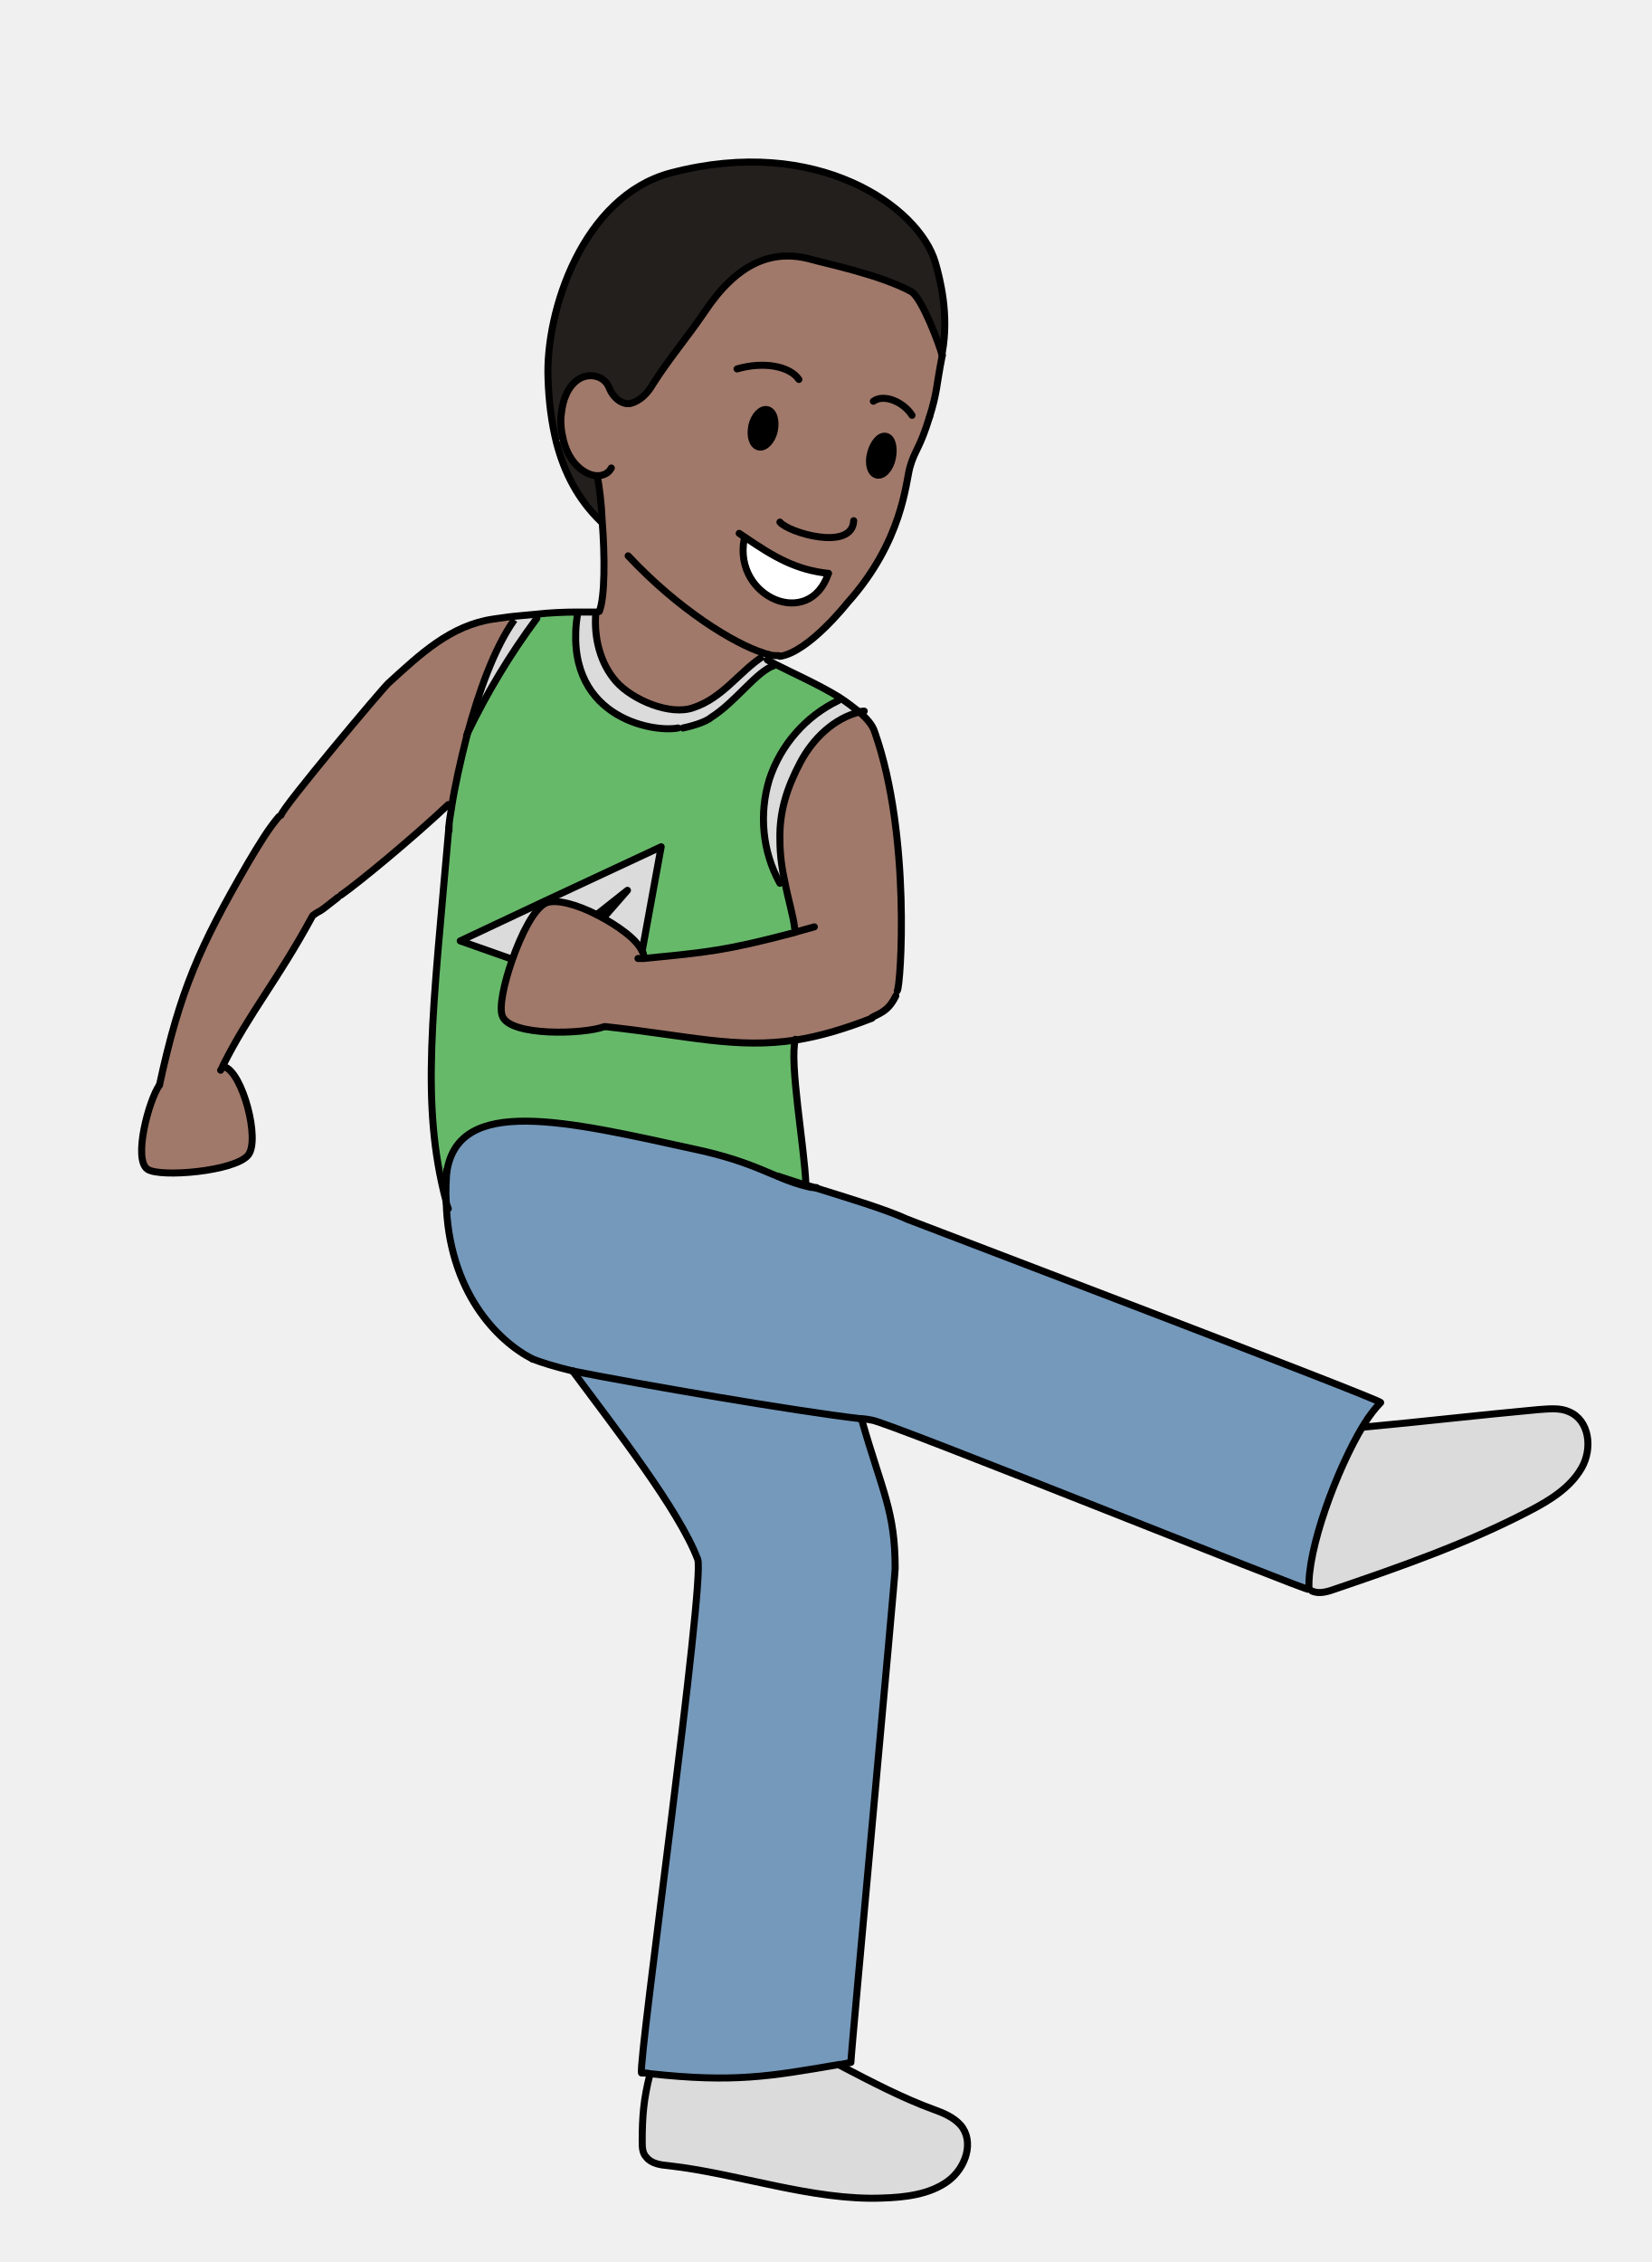
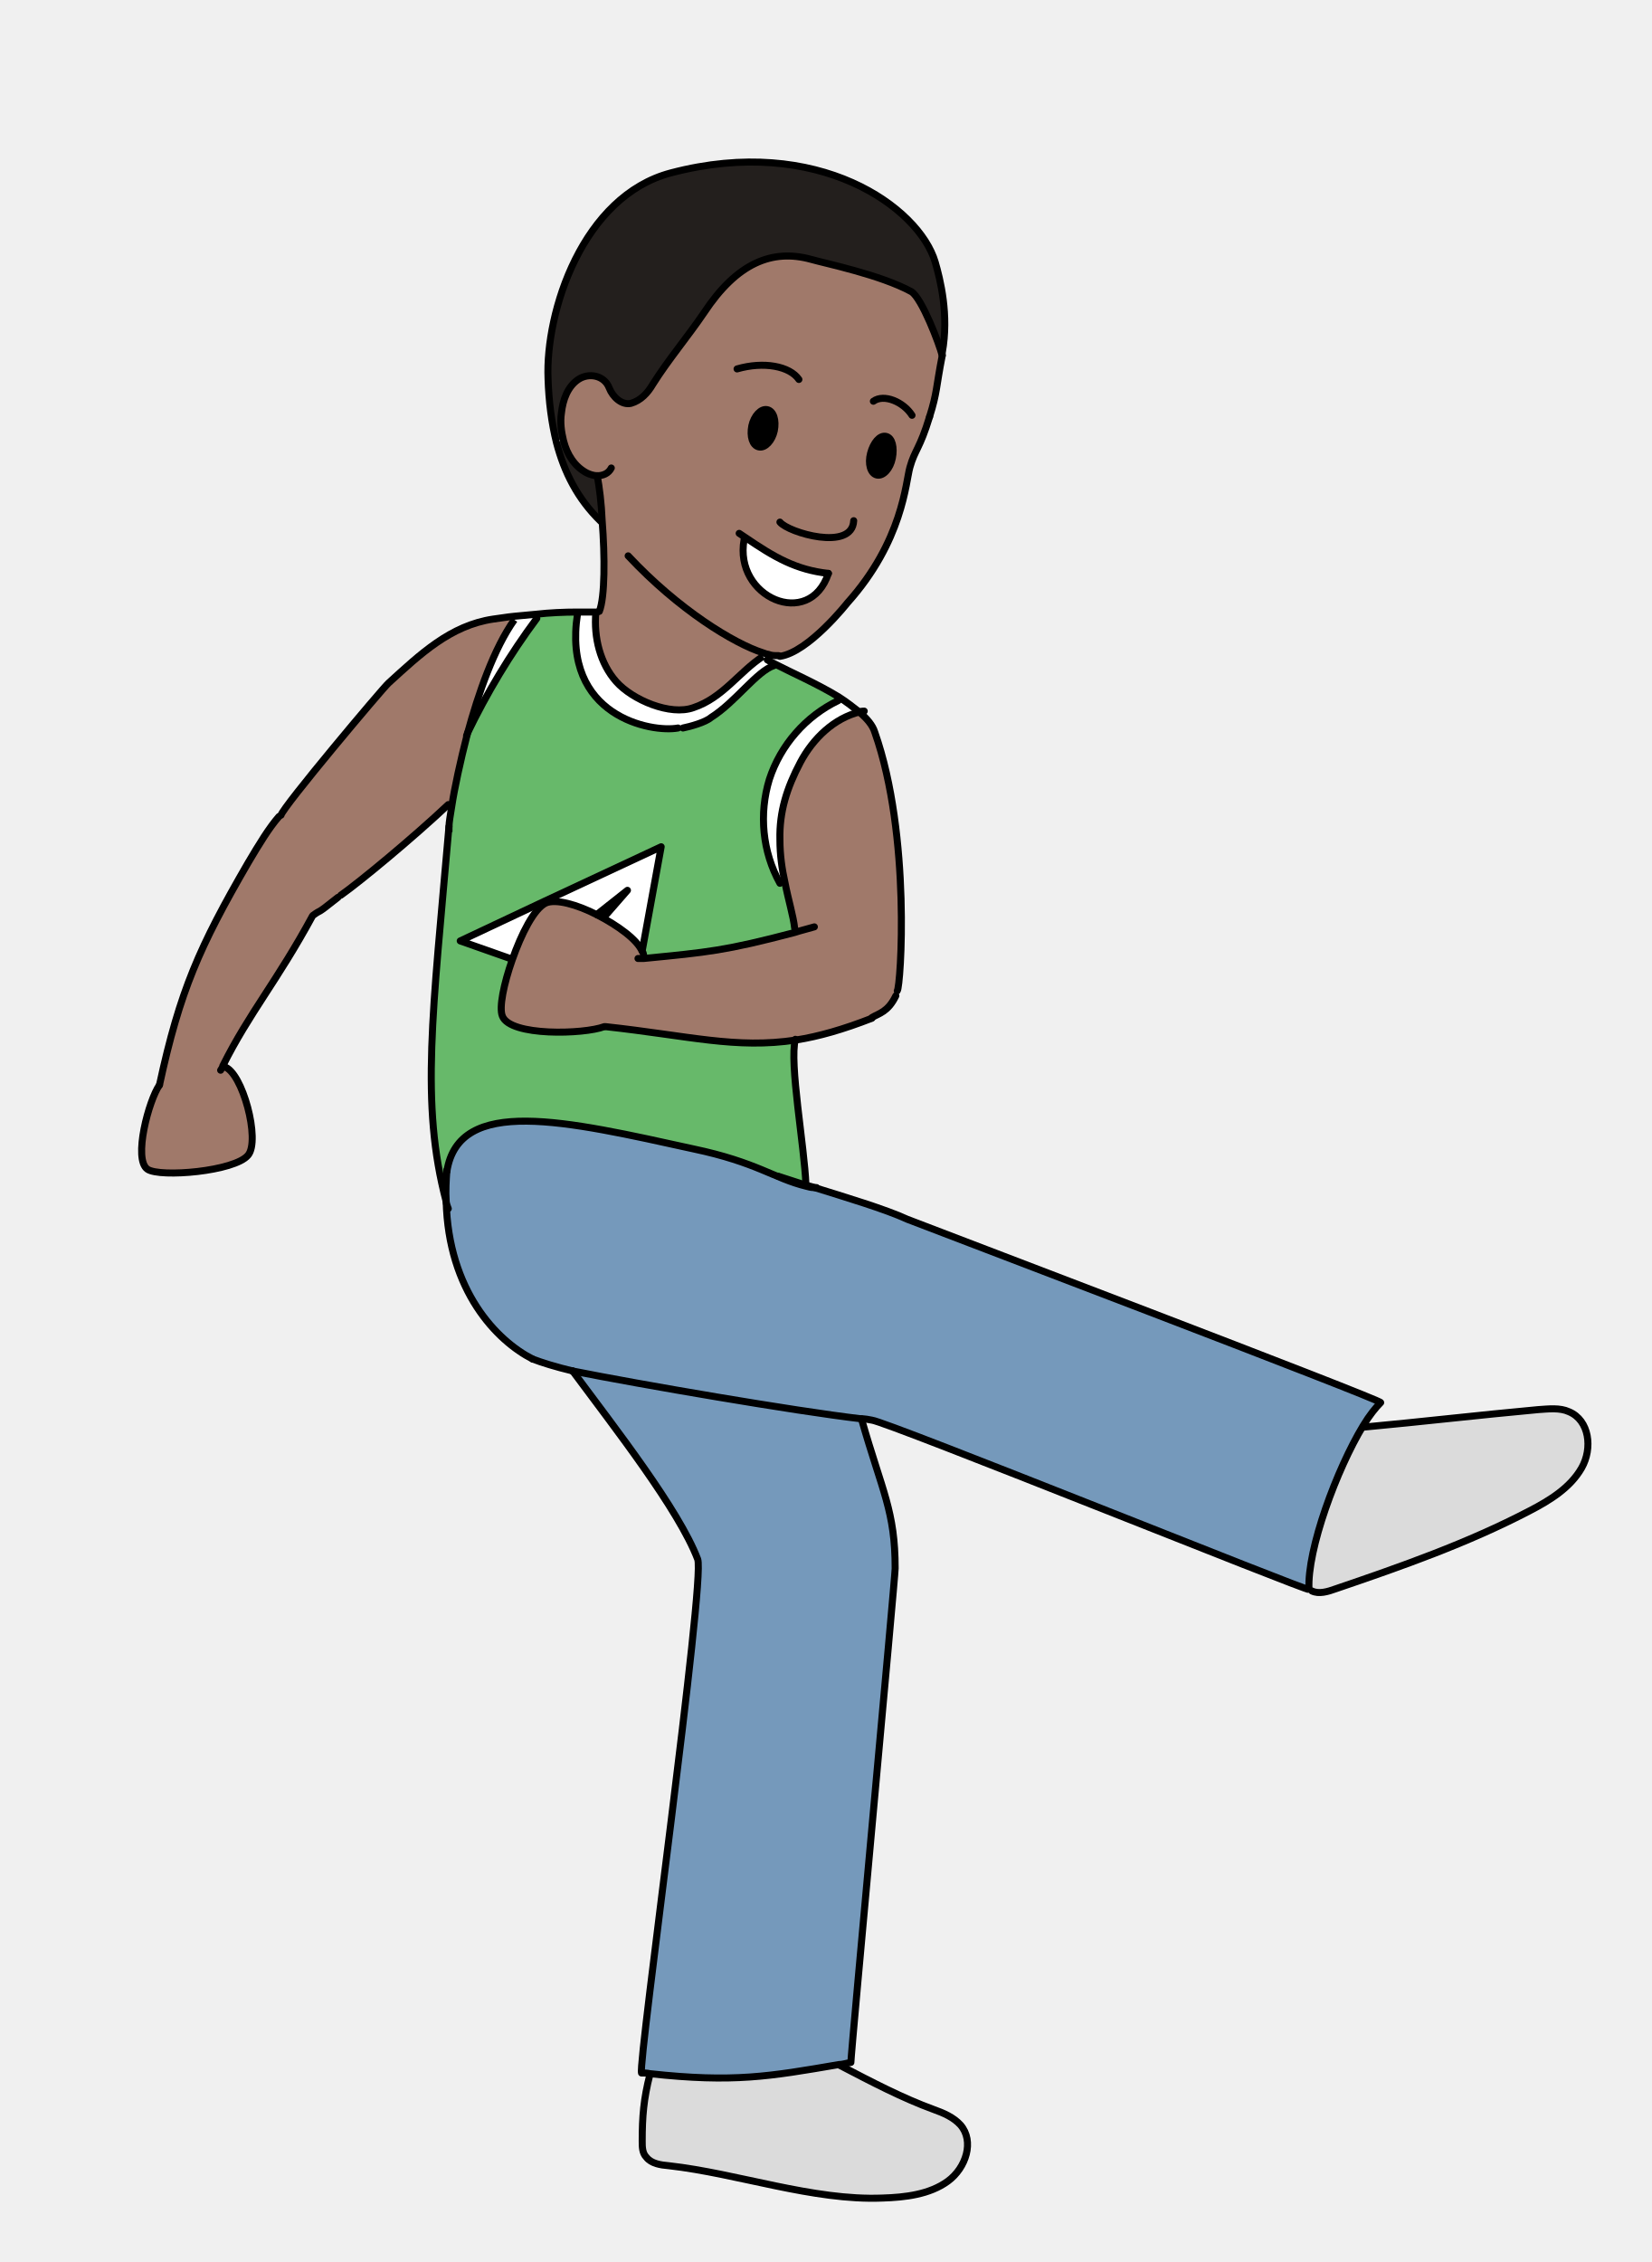
<svg xmlns="http://www.w3.org/2000/svg" id="latinAmerica" width="235" height="321.9" viewBox="0 0 235 321.9">
  <defs>
-     <style>.cls-1{stroke-linecap:round;stroke-linejoin:round;}.cls-1,.cls-2{fill:none;stroke:#000;}.cls-2{stroke-miterlimit:10;}.cls-3,.cls-4,.cls-5,.cls-6,.cls-7,.cls-8,.cls-9{stroke-width:0px;}.cls-4{fill:#7599bb;}.cls-5{fill:#231f1d;}.cls-6{fill:#dbdbdb;}.cls-7{fill:#a0796a;}.cls-8{fill:#fff;}.cls-9{fill:#67b96a;}</style>
+     <style>.cls-1{stroke-linecap:round;stroke-linejoin:round;}.cls-1,.cls-2{fill:none;stroke:#000;}.cls-3{fill:#67b96a;}.cls-3,.cls-4,.cls-5,.cls-6,.cls-7,.cls-8,.cls-9{stroke-width:0px;}.cls-4{fill:#231f1d;}.cls-5{fill:#a0796a;}.cls-6{fill:#000;}.cls-2{stroke-miterlimit:10;}.cls-7{fill:#dbdbdb;}.cls-8{fill:#7599bb;}.cls-9{fill:#fff;}</style>
  </defs>
-   <path class="cls-6" d="M223.4,200.9c2.9,1.2,3.3,5.2,1.8,8-1.6,2.8-4.5,4.6-7.4,6.1-8.8,4.7-18.2,7.9-27.6,11.1-1.1.4-2.4.8-3.4.3h-.4c-.3-5.9,4-17.3,7.7-23.4,8.7-.8,16.3-1.7,24.9-2.5,1.5-.1,3.1-.3,4.4.3Z" />
-   <path class="cls-4" d="M63.5,171c0-1.4,0-2.9.1-4.4,1.7-10.7,16.9-7.1,35.1-3.2,9,2,11.5,4.3,16,5.3.3,0,.7.2,1.1.2,4.5,1.4,10.4,3.2,13.5,4.6,1.5.7,67.7,25.8,67.4,26.1-.8.7-1.6,1.9-2.5,3.3-3.8,6.1-8,17.5-7.7,23.3,0,.3-60.2-23.9-62.2-24.1-.5,0-1-.1-1.6-.2-9.3-1.2-31.5-4.9-41-6.8-2.4-.6-4.4-1.2-5.7-1.7-5.1-2.6-12-9.7-12.3-22.5Z" />
-   <path class="cls-6" d="M136.6,302.4c2.1,2.3.8,6.2-1.8,8-2.6,1.9-6,2.3-9.3,2.4-9.9.5-20.6-3.4-30.4-4.6-1.2-.1-2.5-.3-3.2-1.2-.5-.7-.5-1.5-.6-2.3,0-3.5.2-6.1,1.1-9.5,11.9,1.3,17,.4,26.9-1.3,4.6,2.4,9,4.7,13.4,6.3,1.4.5,2.9,1.1,3.8,2.2Z" />
-   <path class="cls-5" d="M133.1,37.2c.7,2.5,2.1,7.6,1,12.9,0,.2,0,.3,0,.4h-.1c-.4-1.6-2.9-8.3-4.4-9.2-4.4-2.4-12.1-4-14.3-4.6-5.5-1.6-10.5.5-15.2,7.6-2.3,3.4-5.1,6.8-7.3,10.2-.8,1.2-1.8,2.4-3.1,2.7-1.4.4-2.6-.9-3.1-2.2-.7-1.7-2.9-2.1-4.4-1.2-1.5,1-2.2,2.9-2.4,4.8-.1,1.3,0,2.6.3,3.9l-.8.2c-.7-2.9-1.1-5.9-1.2-9.1-.4-9.5,4.9-26,17.5-29.3,20.9-5.5,35.2,5,37.6,12.7Z" />
-   <path class="cls-7" d="M108.7,93v.4c-3.5,2.1-5.8,5.9-9.9,7.3-3.3,1.1-8.7-1.1-11-3.7-2.3-2.6-3.2-6.3-2.9-9.8v-.2c0,0,.1,0,.2,0h.3c.8-2,.8-7.8.4-12.9-.2-2.4-.4-4.7-.7-6.4h0c-.5,0-1.1-.2-1.5-.4-1.7-.9-2.8-2.6-3.3-4.6-.3-1.2-.5-2.6-.3-3.9.2-1.9.9-3.8,2.4-4.8,1.5-1,3.7-.6,4.4,1.2.5,1.3,1.8,2.5,3.1,2.2,1.4-.4,2.4-1.5,3.1-2.7,2.2-3.5,5-6.8,7.3-10.2,4.7-7.1,9.7-9.1,15.2-7.6,2.1.6,9.9,2.2,14.3,4.6,1.5.9,4,7.5,4.4,9.1h.1c-.9,4.6-.7,5.3-1.8,8.8-1.4,4.6-2.1,4.7-2.8,7.2-.6,2.1-1,10.5-8.9,19.3,0,0-5.5,7-9.6,7.6l-.5-.2c-.3,0-.7,0-1.2-.2-.2,0-.4-.1-.7-.2ZM106.1,76.5l-.2.3c-1.6,8.3,9.2,12.9,12,4.8-4.6-.5-7.7-2.3-11.8-5.1ZM127,65.2c.4-1.5,0-2.9-.9-3.1s-1.8.9-2.2,2.4,0,2.9.9,3.1,1.9-.9,2.2-2.4ZM110.2,61.3c.3-1.5-.1-2.8-1-3-.9-.2-1.9.9-2.2,2.3-.3,1.5.1,2.8,1,3,.9.2,1.9-.9,2.2-2.3Z" />
-   <path class="cls-7" d="M85,130.1c2.9,1.5,5.6,3.5,6.4,5.2.1.3.2.5.2.7v.2c9.2-.8,11.6-1,21.5-3.7v-.5c-.3-1.9-1-4-1.5-6.6-.4-1.8-.7-3.8-.7-6,0-4,1.1-7.4,2.9-11,1.8-3.4,4.8-6.3,8.5-7.2,1,.9,1.8,1.8,2.1,2.8,5.2,14.7,3.7,36.2,3.2,36.8l-.2.7c-1.1,2.3-2.4,2.5-3.4,3.1-4.1,1.6-7.6,2.6-10.8,3.1-8.6,1.3-15.2-.6-27.1-1.9-2.9,1-13.4,1.4-14.5-1.5-.5-1.2.2-4.6,1.4-8,1.3-3.7,3.1-7.3,4.8-8.1,1.4-.7,4.4.2,7.3,1.7Z" />
-   <path class="cls-4" d="M122.5,202c2.9,10.5,4.8,13.1,4.8,21.3,0,1.3-6.2,69.1-6.3,70.3-.6,0-1.1.2-1.7.3-9.8,1.7-15,2.6-26.9,1.3-.4,0-.8,0-1.2-.1-.5-1.5,9.1-70,8-73.1-2.6-7.1-11.8-18.7-17.8-26.8,9.5,1.9,31.6,5.7,41,6.8Z" />
-   <path class="cls-3" d="M126.1,62.1c.9.2,1.3,1.6.9,3.1s-1.3,2.6-2.2,2.4-1.3-1.6-.9-3.1,1.3-2.6,2.2-2.4Z" />
-   <path class="cls-6" d="M119.4,99.2c1.1.7,2.1,1.4,3,2.2-3.7.9-6.7,3.8-8.5,7.2-1.9,3.6-3,7-2.9,11,0,2.2.3,4.2.7,6h-.6c-2.5-4.3-3.1-9.8-1.5-14.6,1.5-4.9,5.2-9,9.8-11.2v-.5Z" />
-   <path class="cls-9" d="M114.7,168.6h0c-4.5-1-7-3.3-16-5.2-18.2-4-33.4-7.6-35.1,3.2-.1,1.5-.2,3-.1,4.4-3.7-14-1.9-26.8.4-53.4h0c0-.7.2-1.7.4-3,.4-2.6,1.2-6.3,2.2-10.2,2.8-5.8,6.1-11.2,9.9-16.4v-.7c1.8-.2,3.8-.3,5.8-.3v.3c-2.4,14.7,10.6,17.1,14.3,16.3h.7c1-.3,3.2-1,4-1.6,3.4-2.1,6.5-6.5,9-7.4v-.2c2.4,1.2,6.1,2.8,9.2,4.7v.5c-4.7,2.2-8.4,6.3-9.9,11.2-1.5,4.9-1,10.3,1.5,14.8h.6c.5,2.5,1.2,4.6,1.4,6.5v.5c-9.8,2.6-12.2,2.8-21.4,3.7v-.2c0-.2,0-.5-.2-.7h0s2.7-14.8,2.7-14.8l-16.5,7.7-12.2,5.7,7.1,2.5h.3c-1.2,3.5-1.9,6.9-1.4,8.1,1.1,2.9,11.6,2.6,14.5,1.5,11.9,1.3,18.5,3.3,27.1,1.9-.9,3.3,1.3,15.3,1.5,20.7Z" />
-   <path class="cls-8" d="M117.9,81.6c-2.7,8.1-13.5,3.4-12-4.8l.2-.3c4.1,2.7,7.1,4.6,11.8,5.1Z" />
-   <path class="cls-3" d="M109.2,58.3c.9.2,1.3,1.5,1,3-.3,1.5-1.3,2.5-2.2,2.3-.9-.2-1.4-1.5-1-3,.3-1.5,1.3-2.5,2.2-2.3Z" />
-   <path class="cls-6" d="M110.3,94.5v.2c-2.6.8-5.6,5.2-9,7.4-.8.7-3,1.3-4,1.5h-.7c-3.7.9-16.6-1.5-14.3-16.2v-.3c.9,0,1.7,0,2.6,0v.2c-.3,3.5.6,7.2,2.9,9.8,2.3,2.6,7.7,4.9,11,3.7,4.2-1.4,6.5-5.1,9.9-7.3v-.4c.3,0,.6.1.8.2l-.2.8c.3.2.7.4,1.1.6Z" />
-   <path class="cls-6" d="M85,130.1c-2.9-1.5-5.9-2.3-7.3-1.7v-.2c-.1,0,16.4-7.7,16.4-7.7l-2.7,14.8h0c-.7-1.6-3.5-3.7-6.4-5.1Z" />
-   <path class="cls-5" d="M85.7,74.1h-.1c-3.3-3.2-5.3-7-6.3-11.2l.8-.2c.5,2,1.7,3.7,3.3,4.6.5.2,1,.4,1.5.4h0c.3,1.7.6,3.9.7,6.4Z" />
-   <path class="cls-6" d="M77.6,128.2v.2c-1.5.8-3.4,4.4-4.7,8.1h-.3c0-.1-7.1-2.6-7.1-2.6l12.2-5.7Z" />
-   <path class="cls-6" d="M76.4,87.3v.7c-3.8,5.1-7.1,10.6-9.8,16.4,1.6-5.9,3.8-12.2,6.7-16.3v-.4c.9-.1,2-.2,3.1-.3Z" />
-   <path class="cls-7" d="M31.8,151.8h.1c2.6.8,5.2,10.5,3.4,12.6-1.9,2.3-12.5,3.2-14.3,2-2.1-1.4.2-9.9,1.7-12,2.9-13.4,5.7-19.7,12.6-31.6,1.5-2.7,3-5,4.4-6.6l.3-.2c.2-1.1,14.5-18.1,15.3-18.8,4.5-4.1,8.8-8.2,14.9-9.1.9-.1,1.9-.3,3-.4v.4c-2.8,4.1-5.1,10.5-6.6,16.3-1,3.9-1.8,7.6-2.2,10.2h-.5c-5.1,4.7-12.6,10.9-15.3,12.9l-.4.2c-3.5,2.8-2.1,1.5-3.6,2.6-5.1,9.4-9,13.8-12.8,21.4Z" />
+   <path class="cls-7" d="M223.4,200.9c2.9,1.2,3.3,5.2,1.8,8-1.6,2.8-4.5,4.6-7.4,6.1-8.8,4.7-18.2,7.9-27.6,11.1-1.1.4-2.4.8-3.4.3h-.4c-.3-5.9,4-17.3,7.7-23.4,8.7-.8,16.3-1.7,24.9-2.5,1.5-.1,3.1-.3,4.4.3Z" />
+   <path class="cls-8" d="M63.5,171c0-1.4,0-2.9.1-4.4,1.7-10.7,16.9-7.1,35.1-3.2,9,2,11.5,4.3,16,5.3.3,0,.7.2,1.1.2,4.5,1.4,10.4,3.2,13.5,4.6,1.5.7,67.7,25.8,67.4,26.1-.8.7-1.6,1.9-2.5,3.3-3.8,6.1-8,17.5-7.7,23.3,0,.3-60.2-23.9-62.2-24.1-.5,0-1-.1-1.6-.2-9.3-1.2-31.5-4.9-41-6.8-2.4-.6-4.4-1.2-5.7-1.7-5.1-2.6-12-9.7-12.3-22.5Z" />
+   <path class="cls-7" d="M136.6,302.4c2.1,2.3.8,6.2-1.8,8s-6,2.3-9.3,2.4c-9.9.5-20.6-3.4-30.4-4.6-1.2-.1-2.5-.3-3.2-1.2-.5-.7-.5-1.5-.6-2.3,0-3.5.2-6.1,1.1-9.5,11.9,1.3,17,.4,26.9-1.3,4.6,2.4,9,4.7,13.4,6.3,1.4.5,2.9,1.1,3.8,2.2Z" />
+   <path class="cls-4" d="M133.1,37.2c.7,2.5,2.1,7.6,1,12.9,0,.2,0,.3,0,.4h-.1c-.4-1.6-2.9-8.3-4.4-9.2-4.4-2.4-12.1-4-14.3-4.6-5.5-1.6-10.5.5-15.2,7.6-2.3,3.4-5.1,6.8-7.3,10.2-.8,1.2-1.8,2.4-3.1,2.7-1.4.4-2.6-.9-3.1-2.2-.7-1.7-2.9-2.1-4.4-1.2-1.5,1-2.2,2.9-2.4,4.8-.1,1.3,0,2.6.3,3.9l-.8.2c-.7-2.9-1.1-5.9-1.2-9.1-.4-9.5,4.9-26,17.5-29.3,20.9-5.5,35.2,5,37.6,12.7Z" />
+   <path class="cls-5" d="M106.1,76.5l-.2.3c-1.6,8.3,9.2,12.9,12,4.8-4.6-.5-7.7-2.3-11.8-5.1ZM110.5,93.3c-.3,0-.7,0-1.2-.2-.2,0-.4-.1-.7-.2v.4c-3.5,2.1-5.8,5.9-9.9,7.3-3.3,1.1-8.7-1.1-11-3.7s-3.2-6.3-2.9-9.8v-.2c0,0,.1,0,.2,0h.3c.8-2,.8-7.8.4-12.9-.2-2.4-.4-4.7-.7-6.4h0c-.5,0-1.1-.2-1.5-.4-1.7-.9-2.8-2.6-3.3-4.6-.3-1.2-.5-2.6-.3-3.9.2-1.9.9-3.8,2.4-4.8,1.5-1,3.7-.6,4.4,1.2.5,1.3,1.8,2.5,3.1,2.2,1.4-.4,2.4-1.5,3.1-2.7,2.2-3.5,5-6.8,7.3-10.2,4.7-7.1,9.7-9.1,15.2-7.6,2.1.6,9.9,2.2,14.3,4.6,1.5.9,4,7.5,4.4,9.1h.1c-.9,4.6-.7,5.3-1.8,8.8-1.4,4.6-2.1,4.7-2.8,7.2-.6,2.1-1,10.5-8.9,19.3,0,0-5.5,7-9.6,7.6l-.5-.2ZM127,65.2c.4-1.5,0-2.9-.9-3.1s-1.8.9-2.2,2.4,0,2.9.9,3.1,1.9-.9,2.2-2.4ZM110.2,61.3c.3-1.5-.1-2.8-1-3-.9-.2-1.9.9-2.2,2.3-.3,1.5.1,2.8,1,3,.9.2,1.9-.9,2.2-2.3Z" />
+   <path class="cls-5" d="M113.1,132.6v-.5c-.3-1.9-1-4-1.5-6.6-.4-1.8-.7-3.8-.7-6,0-4,1.1-7.4,2.9-11,1.8-3.4,4.8-6.3,8.5-7.2,1,.9,1.8,1.8,2.1,2.8,5.2,14.7,3.7,36.2,3.2,36.8l-.2.7c-1.1,2.3-2.4,2.5-3.4,3.1-4.1,1.6-7.6,2.6-10.8,3.1-8.6,1.3-15.2-.6-27.1-1.9-2.9,1-13.4,1.4-14.5-1.5-.5-1.2.2-4.6,1.4-8,1.3-3.7,3.1-7.3,4.8-8.1,1.4-.7,4.4.2,7.3,1.7,2.9,1.5,5.6,3.5,6.4,5.2.1.3.2.5.2.7v.2c9.2-.8,11.6-1,21.5-3.7Z" />
+   <path class="cls-8" d="M122.5,202c2.9,10.5,4.8,13.1,4.8,21.3,0,1.3-6.2,69.1-6.3,70.3-.6,0-1.1.2-1.7.3-9.8,1.7-15,2.6-26.9,1.3-.4,0-.8,0-1.2-.1-.5-1.5,9.1-70,8-73.1-2.6-7.1-11.8-18.7-17.8-26.8,9.5,1.9,31.6,5.7,41,6.8Z" />
+   <path class="cls-6" d="M126.1,62.1c.9.2,1.3,1.6.9,3.1s-1.3,2.6-2.2,2.4-1.3-1.6-.9-3.1,1.3-2.6,2.2-2.4Z" />
+   <path class="cls-9" d="M119.4,99.2c1.1.7,2.1,1.4,3,2.2-3.7.9-6.7,3.8-8.5,7.2-1.9,3.6-3,7-2.9,11,0,2.2.3,4.2.7,6h-.6c-2.5-4.3-3.1-9.8-1.5-14.6,1.5-4.9,5.2-9,9.8-11.2v-.5Z" />
+   <path class="cls-3" d="M63.9,117.6c0-.7.2-1.7.4-3,.4-2.6,1.2-6.3,2.2-10.2,2.8-5.8,6.1-11.2,9.9-16.4v-.7c1.8-.2,3.8-.3,5.8-.3v.3c-2.4,14.7,10.6,17.1,14.3,16.3h.7c1-.3,3.2-1,4-1.6,3.4-2.1,6.5-6.5,9-7.4v-.2c2.4,1.2,6.1,2.8,9.2,4.7v.5c-4.7,2.2-8.4,6.3-9.9,11.2-1.5,4.9-1,10.3,1.5,14.8h.6c.5,2.5,1.2,4.6,1.4,6.5v.5c-9.8,2.6-12.2,2.8-21.4,3.7v-.2c0-.2,0-.5-.2-.7h0s2.7-14.8,2.7-14.8l-16.5,7.7-12.2,5.7,7.1,2.5h.3c-1.2,3.5-1.9,6.9-1.4,8.1,1.1,2.9,11.6,2.6,14.5,1.5,11.9,1.3,18.5,3.3,27.1,1.9-.9,3.3,1.3,15.3,1.5,20.7h0c-4.5-1-7-3.3-16-5.2-18.2-4-33.4-7.6-35.1,3.2-.1,1.5-.2,3-.1,4.4-3.7-14-1.9-26.8.4-53.4h0Z" />
+   <path class="cls-9" d="M117.9,81.6c-2.7,8.1-13.5,3.4-12-4.8l.2-.3c4.1,2.7,7.1,4.6,11.8,5.1Z" />
+   <path class="cls-6" d="M109.2,58.3c.9.2,1.3,1.5,1,3-.3,1.5-1.3,2.5-2.2,2.3-.9-.2-1.4-1.5-1-3,.3-1.5,1.3-2.5,2.2-2.3Z" />
+   <path class="cls-9" d="M110.3,94.5v.2c-2.6.8-5.6,5.2-9,7.4-.8.7-3,1.3-4,1.5h-.7c-3.7.9-16.6-1.5-14.3-16.2v-.3c.9,0,1.7,0,2.6,0v.2c-.3,3.5.6,7.2,2.9,9.8s7.7,4.9,11,3.7c4.2-1.4,6.5-5.1,9.9-7.3v-.4c.3,0,.6.1.8.2l-.2.8c.3.2.7.4,1.1.6Z" />
+   <path class="cls-9" d="M85,130.1c-2.9-1.5-5.9-2.3-7.3-1.7v-.2c-.1,0,16.4-7.7,16.4-7.7l-2.7,14.8h0c-.7-1.6-3.5-3.7-6.4-5.1Z" />
+   <path class="cls-4" d="M85.7,74.1h-.1c-3.3-3.2-5.3-7-6.3-11.2l.8-.2c.5,2,1.7,3.7,3.3,4.6.5.2,1,.4,1.5.4h0c.3,1.7.6,3.9.7,6.4Z" />
+   <path class="cls-9" d="M77.6,128.2v.2c-1.5.8-3.4,4.4-4.7,8.1h-.3c0-.1-7.1-2.6-7.1-2.6l12.2-5.7Z" />
+   <path class="cls-9" d="M76.4,87.3v.7c-3.8,5.1-7.1,10.6-9.8,16.4,1.6-5.9,3.8-12.2,6.7-16.3v-.4c.9-.1,2-.2,3.1-.3Z" />
+   <path class="cls-5" d="M66.6,104.4c-1,3.9-1.8,7.6-2.2,10.2h-.5c-5.1,4.7-12.6,10.9-15.3,12.9l-.4.2c-3.5,2.8-2.1,1.5-3.6,2.6-5.1,9.4-9,13.8-12.8,21.4h.1c2.6.8,5.2,10.5,3.4,12.6-1.9,2.3-12.5,3.2-14.3,2-2.1-1.4.2-9.9,1.7-12,2.9-13.4,5.7-19.7,12.6-31.6,1.5-2.7,3-5,4.4-6.6l.3-.2c.2-1.1,14.5-18.1,15.3-18.8,4.5-4.1,8.8-8.2,14.9-9.1.9-.1,1.9-.3,3-.4v.4c-2.8,4.1-5.1,10.5-6.6,16.3Z" />
  <path class="cls-1" d="M40,116c.2-1.1,14.5-18.1,15.3-18.8,4.5-4.1,8.8-8.2,14.9-9.1.9-.1,1.9-.3,3-.4,1-.1,2.1-.2,3.2-.3,1.8-.2,3.8-.3,5.8-.3.9,0,1.7,0,2.6,0,0,0,.1,0,.2,0" />
  <path class="cls-1" d="M63.8,114.5c-5.1,4.8-12.6,11-15.3,12.9" />
  <path class="cls-1" d="M39.7,116.2c-1.4,1.6-2.8,3.9-4.4,6.6-6.9,11.9-9.7,18.2-12.6,31.6" />
  <path class="cls-1" d="M48.1,127.7c-3.5,2.8-2.1,1.5-3.6,2.6-5.1,9.4-9,13.8-12.8,21.4,0,.2-.2.4-.3.6" />
  <path class="cls-1" d="M31.9,151.8c2.6.7,5.2,10.5,3.4,12.6-1.9,2.3-12.5,3.2-14.3,2-2.1-1.4.2-9.9,1.7-12" />
  <path class="cls-1" d="M127.7,141c.5-.6,2-22.1-3.2-36.8-.3-1-1.1-1.9-2.1-2.8-.9-.7-1.9-1.5-3-2.2-3.1-1.9-6.8-3.5-9.1-4.7-.4-.2-.8-.4-1.1-.6" />
  <path class="cls-1" d="M123,101.2c-.2,0-.4,0-.6.1-3.7.9-6.7,3.8-8.5,7.2-1.9,3.6-3,7-2.9,11,0,2.2.3,4.2.7,6,.5,2.6,1.2,4.8,1.4,6.6" />
  <path class="cls-1" d="M124.1,144.9c-4.1,1.6-7.6,2.6-10.8,3.1-8.6,1.3-15.2-.6-27.1-1.9" />
  <path class="cls-1" d="M115.9,131.9c-1,.3-1.9.5-2.8.8-9.9,2.6-12.3,2.8-21.5,3.7-.2,0-.5,0-.8,0" />
  <path class="cls-1" d="M91.6,136.1c0-.2,0-.5-.2-.7-.7-1.7-3.5-3.7-6.4-5.2-2.9-1.5-5.9-2.3-7.3-1.7-1.7.8-3.5,4.4-4.8,8.1-1.2,3.4-1.9,6.8-1.4,8,1.1,2.9,11.6,2.6,14.5,1.5" />
  <path class="cls-1" d="M127.5,141.7c-1.1,2.3-2.4,2.5-3.4,3.1" />
  <path class="cls-1" d="M63.9,117.6c-2.3,26.6-4.1,39.4-.4,53.4,0,.3.2.7.3,1" />
  <path class="cls-1" d="M113.2,147.9s0,0,0,0c-.9,3.3,1.3,15.3,1.5,20.7h0" />
  <path class="cls-1" d="M81.5,195.1c9.5,1.9,31.6,5.7,41,6.8.6,0,1.1.1,1.6.2,2.1.2,62.3,24.5,62.2,24.1-.3-5.7,4-17.2,7.7-23.3.9-1.5,1.8-2.6,2.5-3.3.4-.3-65.9-25.5-67.4-26.1-3-1.4-9-3.2-13.5-4.6-.4-.1-.7-.2-1.1-.3-1.5-.5-2.8-.9-3.7-1.2" />
  <path class="cls-1" d="M75.8,193.4c1.3.5,3.2,1.1,5.7,1.7" />
  <path class="cls-1" d="M81.5,195.1c6,8.1,15.1,19.7,17.8,26.8,1.1,3.1-8.5,71.6-8,73.1.4,0,.8,0,1.2.1,11.9,1.3,17,.4,26.9-1.3.5,0,1.1-.2,1.7-.3,0-1.3,6.3-69,6.3-70.3,0-8.2-1.8-10.8-4.8-21.3" />
  <path class="cls-1" d="M63.6,166.5c-.1,1.5-.2,3-.1,4.4.3,12.8,7.2,19.9,12.3,22.5" />
  <path class="cls-1" d="M186.7,226.4c1,.5,2.3.1,3.4-.3,9.4-3.2,18.8-6.5,27.6-11.1,2.9-1.5,5.8-3.3,7.4-6.1,1.6-2.8,1.1-6.8-1.8-8-1.3-.6-2.9-.4-4.4-.3-8.7.8-16.3,1.7-24.9,2.5" />
  <path class="cls-1" d="M116.2,169c-.2,0-.3,0-.4,0-.4,0-.7-.1-1.1-.2-4.5-1.1-7-3.4-16-5.3-18.2-4-33.4-7.6-35.1,3.2" />
  <path class="cls-2" d="M63.9,118.4c0-.2,0-.4,0-.7,0-.7.2-1.7.4-3,.4-2.6,1.2-6.3,2.2-10.2,1.6-5.9,3.8-12.2,6.7-16.3" />
-   <path class="cls-1" d="M92.5,295.2c-.9,3.5-1.1,6-1.1,9.5,0,.8,0,1.7.6,2.3.7.9,2,1.1,3.2,1.2,9.8,1.1,20.5,5,30.4,4.6,3.2-.1,6.7-.5,9.3-2.4,2.6-1.9,3.8-5.7,1.8-8-1-1.1-2.4-1.7-3.8-2.2-4.4-1.6-8.8-3.9-13.4-6.3" />
+   <path class="cls-1" d="M92.5,295.2c-.9,3.5-1.1,6-1.1,9.5,0,.8,0,1.7.6,2.3.7.9,2,1.1,3.2,1.2,9.8,1.1,20.5,5,30.4,4.6,3.2-.1,6.7-.5,9.3-2.4s3.8-5.7,1.8-8c-1-1.1-2.4-1.7-3.8-2.2-4.4-1.6-8.8-3.9-13.4-6.3" />
  <path class="cls-1" d="M96.5,103.6c-3.7.7-16.6-1.6-14.3-16.3" />
  <path class="cls-1" d="M110.2,94.7c-2.5.8-5.5,5.2-9,7.4-.8.7-3,1.3-4,1.5" />
  <polyline class="cls-1" points="91.4 135.3 94.1 120.5 77.6 128.2 65.5 133.9 72.6 136.4" />
  <polyline class="cls-1" points="85 130.2 85 130.1 89.3 126.7 85.9 130.6" />
  <path class="cls-1" d="M119.3,99.7c-4.6,2.2-8.2,6.3-9.8,11.2-1.5,4.9-1,10.3,1.5,14.8" />
  <path class="cls-1" d="M76.4,88c-3.8,5.1-7.1,10.6-9.9,16.4,0,0,0,.2-.1.3" />
  <path class="cls-1" d="M110.8,93.3c0,0-.2,0-.3,0-.3,0-.7,0-1.2-.2-.2,0-.4-.1-.7-.2-4.1-1.3-12-6.1-19.2-13.8" />
  <path class="cls-1" d="M132.3,59.3c-1.4,4.6-2.1,4.7-2.8,7.2-.6,2.1-1,10.5-8.9,19.3,0,0-5.5,7-9.6,7.6" />
  <path class="cls-1" d="M129.8,59.1c-1.2-1.9-4-3.1-5.5-2" />
  <path class="cls-1" d="M104.9,52.5c3.8-1.1,7.5-.4,8.8,1.5" />
  <path class="cls-1" d="M121.5,74.1c-.2,4.4-9.3,1.7-10.5.2" />
  <path class="cls-1" d="M123.9,64.5c-.4,1.5,0,2.9.9,3.1s1.9-.9,2.2-2.4,0-2.9-.9-3.1-1.8.9-2.2,2.4Z" />
  <path class="cls-1" d="M107,60.6c-.3,1.5.1,2.8,1,3,.9.2,1.9-.9,2.2-2.3.3-1.5-.1-2.8-1-3-.9-.2-1.9.9-2.2,2.3Z" />
  <path class="cls-1" d="M117.9,81.6c-4.6-.5-7.7-2.3-11.8-5.1-.3-.2-.6-.4-.9-.6" />
  <path class="cls-1" d="M117.9,81.6c-2.7,8.1-13.5,3.4-12-4.8" />
  <path class="cls-1" d="M85,67.7c.3,1.6.6,3.9.7,6.4.4,5.1.4,10.9-.4,12.9" />
  <path class="cls-1" d="M132.3,59.3c1.1-3.5.9-4.1,1.8-8.7,0-.1,0-.3,0-.4,1-5.4-.3-10.5-1-12.9-2.3-7.8-16.7-18.2-37.6-12.7-12.6,3.3-17.9,19.8-17.5,29.3.1,3.2.5,6.3,1.2,9.1,1.1,4.2,3,8,6.3,11.2" />
  <path class="cls-1" d="M87,66.6c-.4.8-1.2,1.1-2,1.1-.5,0-1.1-.2-1.5-.4-1.7-.9-2.8-2.6-3.3-4.6-.3-1.2-.5-2.6-.3-3.9.2-1.9.9-3.8,2.4-4.8,1.5-1,3.7-.6,4.4,1.2.5,1.3,1.8,2.5,3.1,2.2,1.4-.4,2.4-1.5,3.1-2.7,2.2-3.5,5-6.8,7.3-10.2,4.7-7.1,9.7-9.1,15.2-7.6,2.1.6,9.9,2.2,14.3,4.6,1.5.9,4,7.5,4.4,9.1" />
-   <path class="cls-2" d="M84.8,87.2c-.3,3.5.6,7.2,2.9,9.8,2.3,2.6,7.7,4.9,11,3.7,4.2-1.4,6.5-5.1,9.9-7.3" />
+   <path class="cls-2" d="M84.8,87.2c-.3,3.5.6,7.2,2.9,9.8s7.7,4.9,11,3.7c4.2-1.4,6.5-5.1,9.9-7.3" />
</svg>
